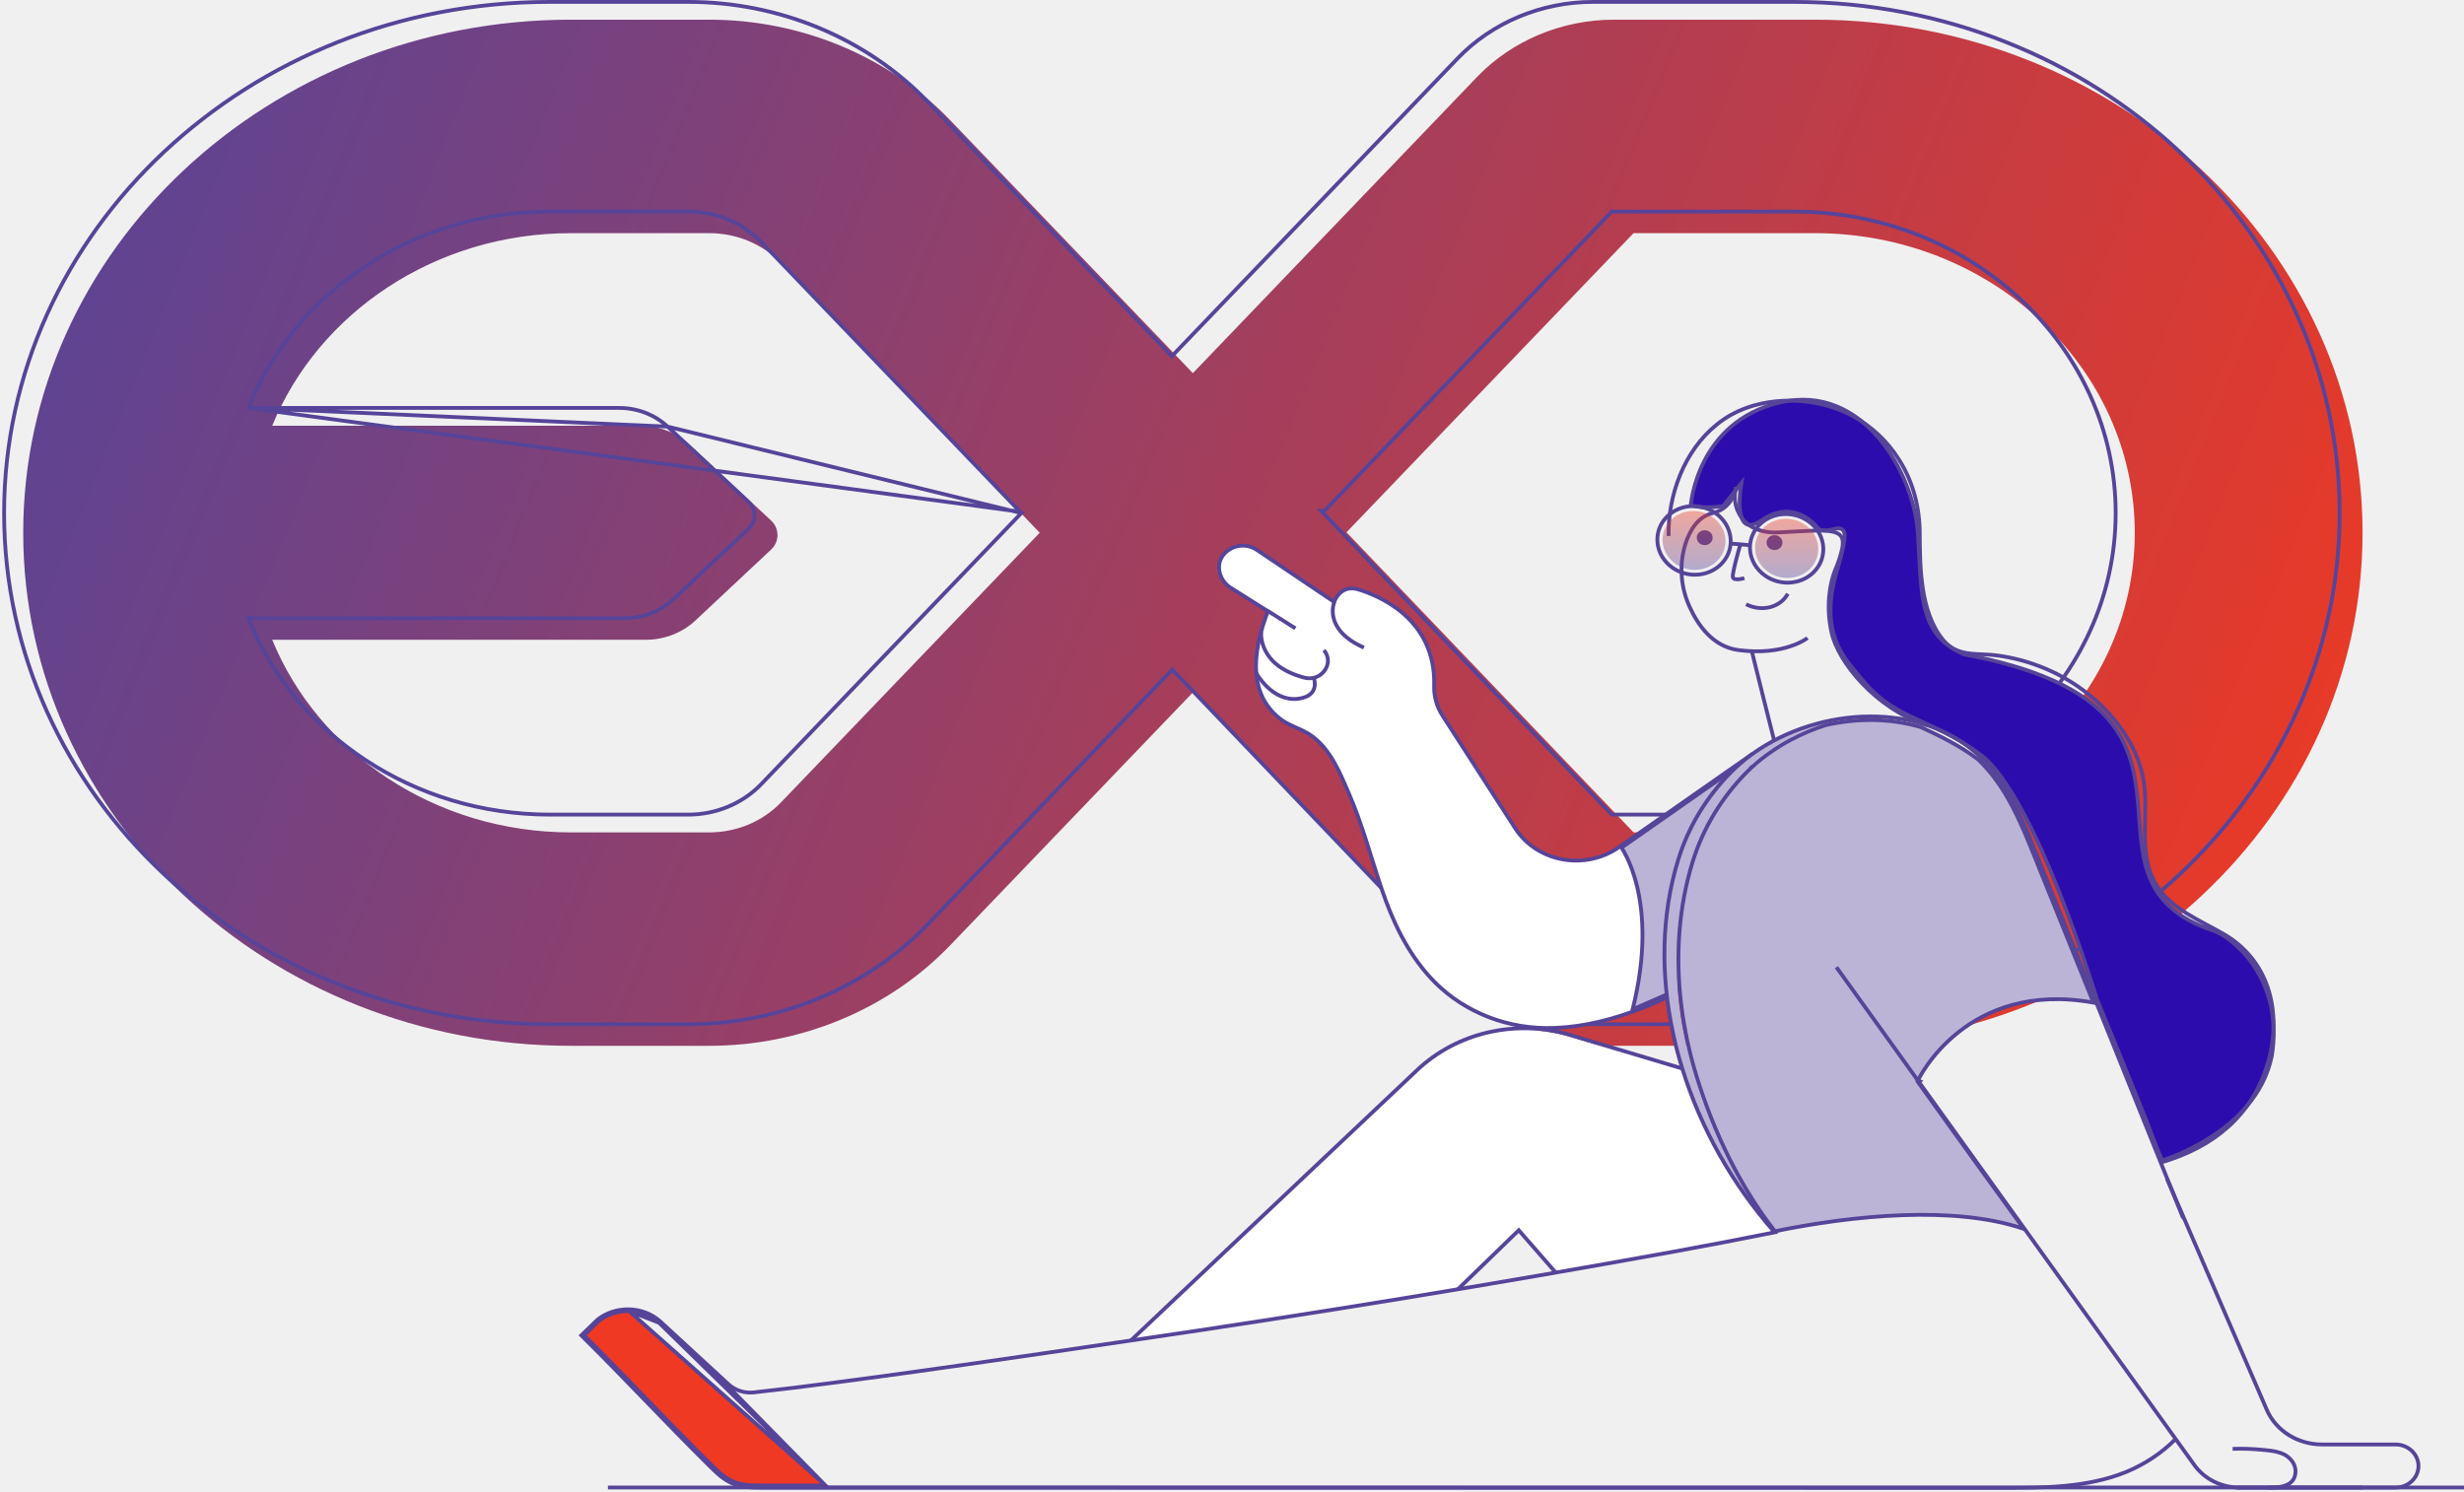
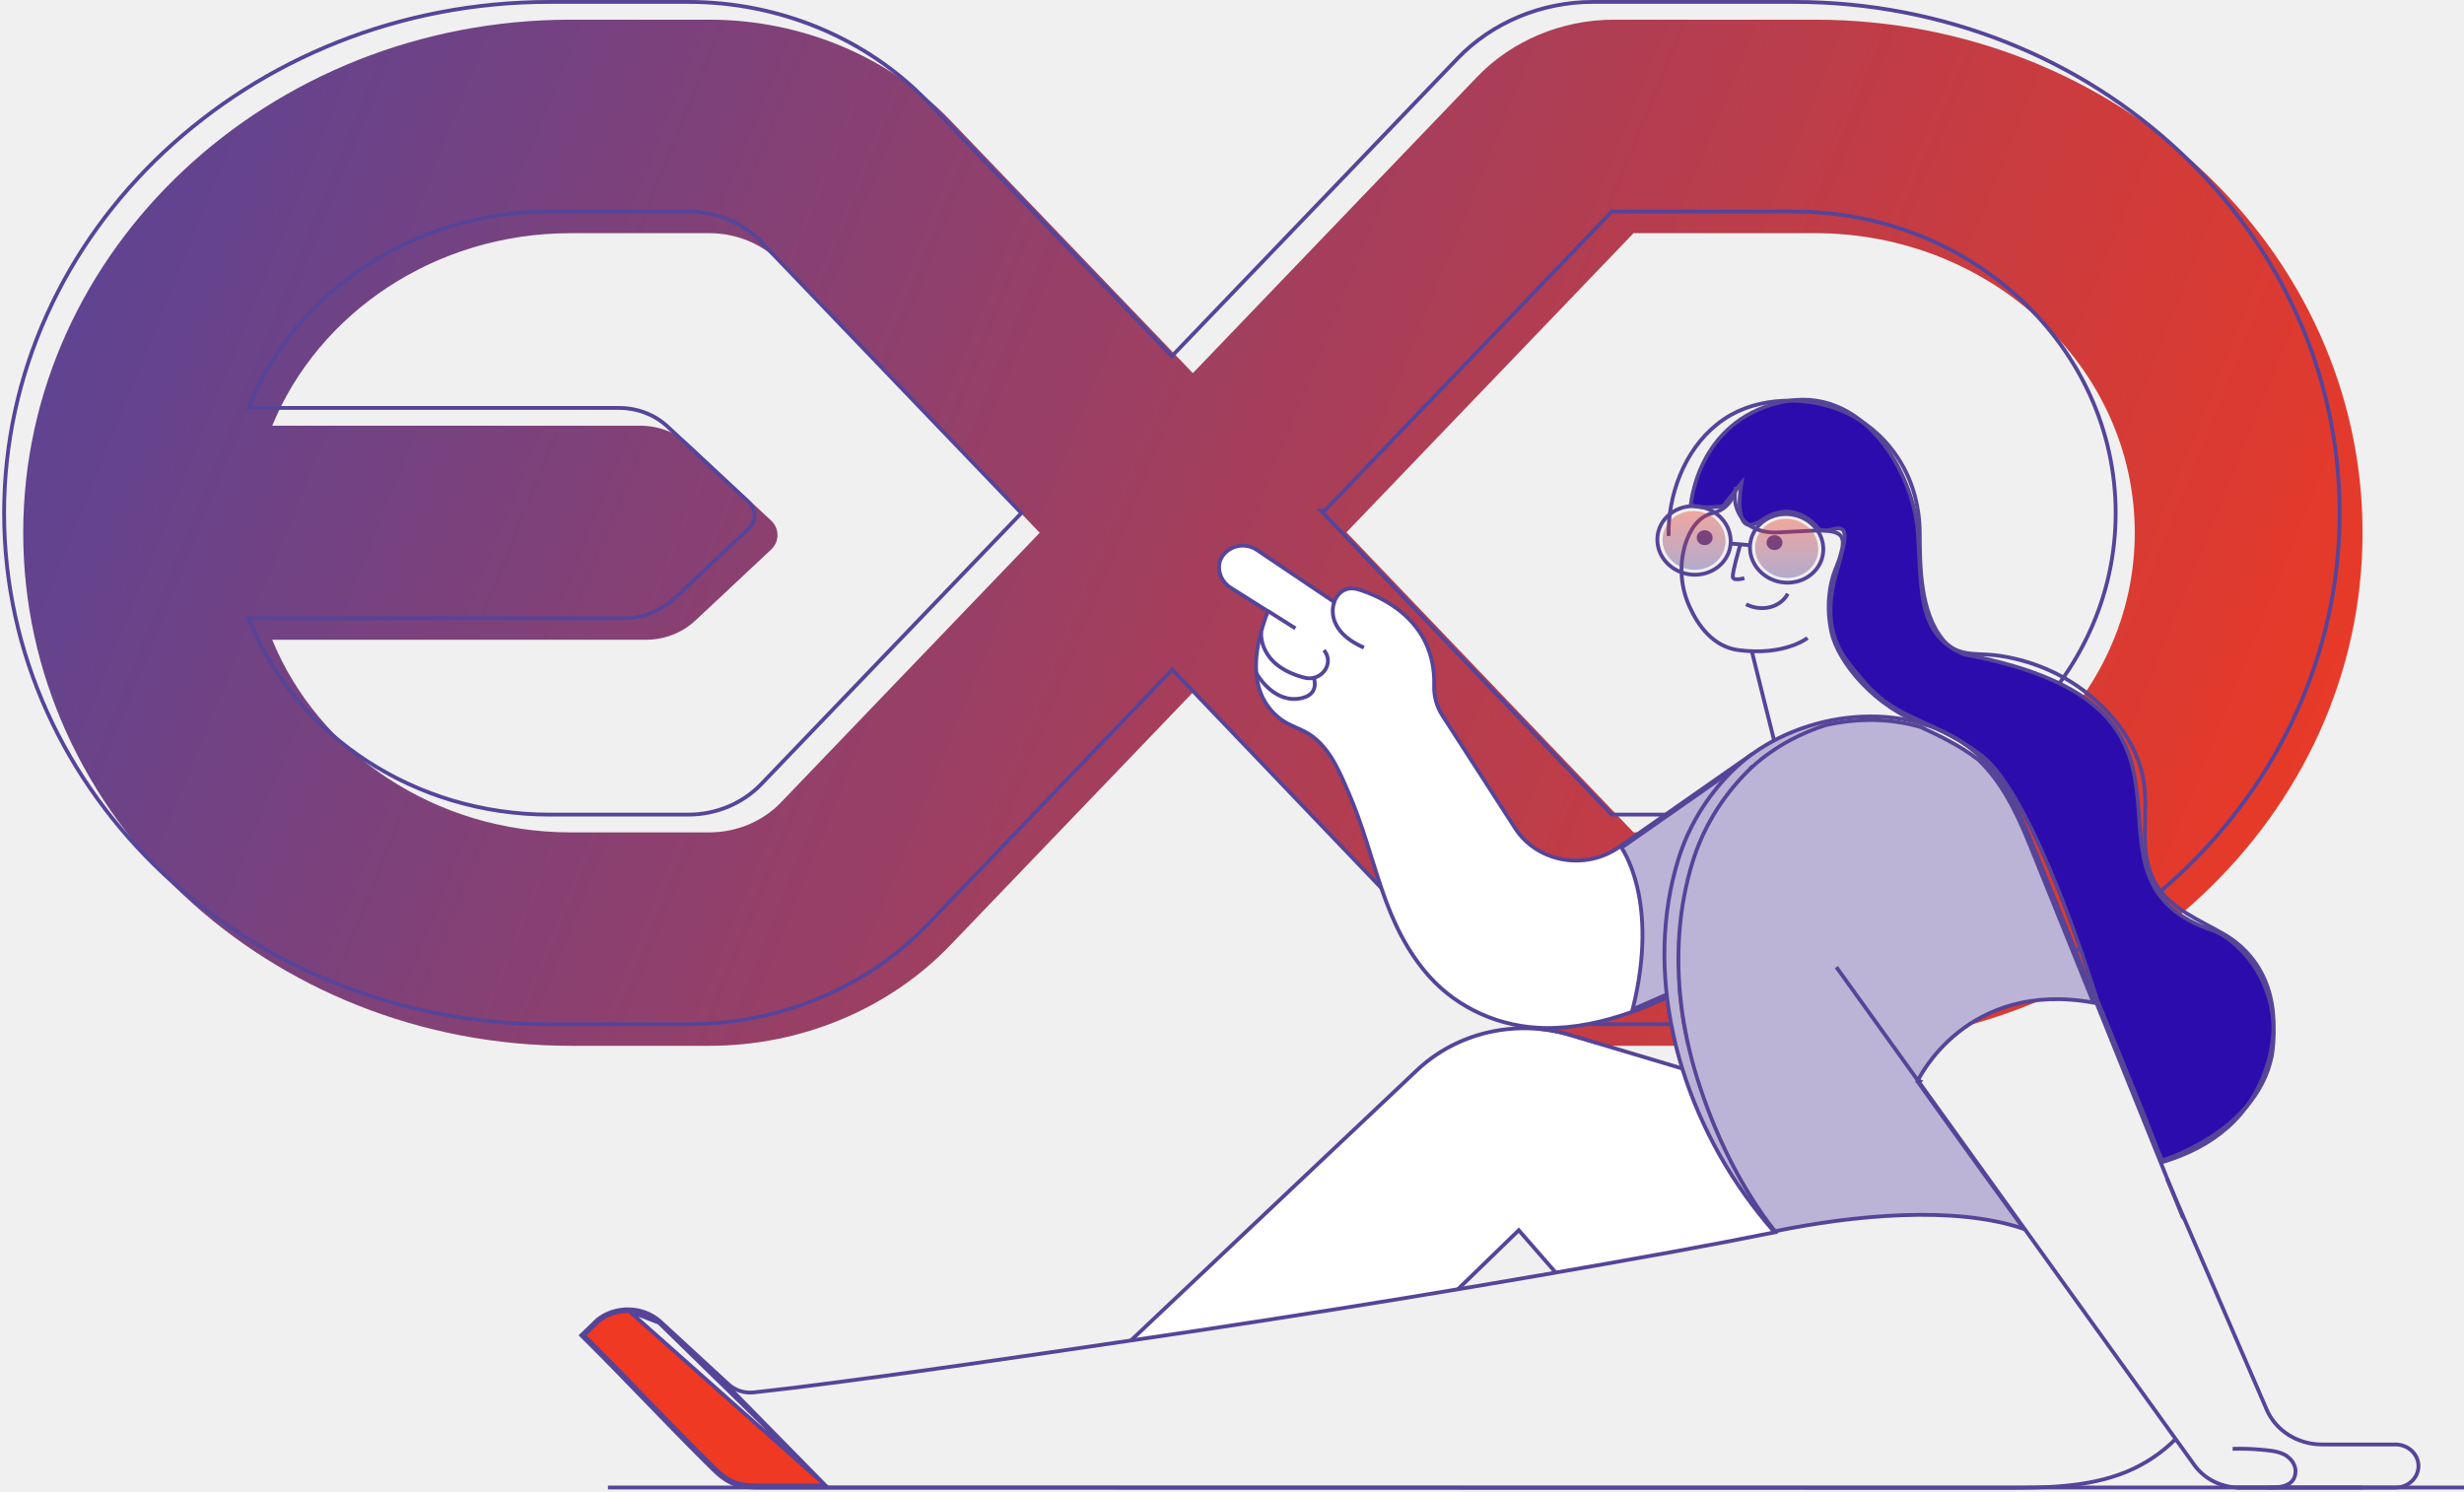
<svg xmlns="http://www.w3.org/2000/svg" width="646" height="391" viewBox="0 0 646 391" fill="none">
  <path d="M353.016 139.569L428.273 61.138H475.833C522.061 61.138 559.682 96.376 559.682 139.692C559.682 183.009 522.061 218.261 475.833 218.261H428.289L353.013 139.569H353.016ZM272.59 139.692L204.737 210.412C199.964 215.393 193.119 218.261 185.959 218.261H149.655C113.977 218.261 83.449 197.257 71.371 167.758H169.273C174.16 167.758 178.869 165.938 182.325 162.7L202.154 144.116C204.409 142.004 204.409 138.581 202.139 136.468L180.876 116.653C177.402 113.432 172.729 111.626 167.842 111.626H71.371C83.449 82.127 113.977 61.138 149.655 61.138H185.959C193.119 61.138 199.964 63.991 204.753 68.972L272.59 139.692ZM342.046 211.946L387.279 259.232C396.412 268.747 409.479 274.221 423.156 274.221H475.836C555.009 274.221 619.405 213.866 619.405 139.69C619.405 65.514 555.009 5.16 475.833 5.16H423.154C409.495 5.16 396.412 10.635 387.276 20.149L312.742 97.84L249.152 31.561C233.073 14.784 210.032 5.16 185.957 5.16H149.653C70.498 5.16 6.086 65.519 6.086 139.692C6.086 213.866 70.5 274.224 149.658 274.224H185.962C210.038 274.224 233.078 264.601 249.157 247.823L312.861 181.436L342.048 211.946H342.046Z" fill="url(#paint0_linear_207_7252)" />
-   <path d="M267.773 134.532L267.441 134.878L199.589 205.597C194.718 210.68 187.741 213.6 180.45 213.6H144.146C108.272 213.6 77.556 192.481 65.399 162.787L65.116 162.098H65.861H163.764C168.529 162.098 173.114 160.323 176.474 157.174L196.303 138.591C198.347 136.676 198.347 133.589 196.289 131.674L196.289 131.674L175.027 111.859L267.773 134.532ZM267.773 134.532L267.441 134.186M267.773 134.532L267.441 134.186M267.441 134.186L199.604 63.466L199.604 63.465C194.717 58.383 187.74 55.477 180.45 55.477H144.146C108.273 55.477 77.556 76.582 65.399 106.276L65.116 106.966M267.441 134.186L65.116 106.966M65.116 106.966H65.861M65.116 106.966H65.861M65.861 106.966H162.333C167.097 106.966 171.647 108.726 175.026 111.858L65.861 106.966ZM337.707 207.286H337.709L336.9 206.44L307.713 175.93L307.352 175.552L306.991 175.929L243.287 242.316L243.287 242.316C227.306 258.992 204.398 268.563 180.452 268.563H144.149C65.236 268.563 1.077 208.399 1.077 134.532C1.077 60.664 65.233 0.5 144.144 0.5H180.447C204.392 0.5 227.3 10.072 243.281 26.747L243.282 26.747L306.872 93.025L307.233 93.401L307.593 93.025L382.128 15.335C391.166 5.923 404.117 0.5 417.644 0.5H470.324C549.255 0.5 613.396 60.66 613.396 134.529C613.396 208.399 549.255 268.561 470.327 268.561H417.647C404.102 268.561 391.166 263.138 382.131 253.726L337.707 207.286ZM337.707 207.286L382.13 253.726L337.707 207.286ZM422.403 55.631L347.293 133.908H346.333L347.142 134.754L422.418 213.446L422.566 213.6H422.779H470.324C516.797 213.6 554.673 178.155 554.673 134.532C554.673 90.909 516.797 55.477 470.324 55.477H422.764H422.551L422.403 55.631Z" stroke="#564499" />
+   <path fill-rule="evenodd" clip-rule="evenodd" d="M347.504 134.408L422.779 213.1H470.324C516.552 213.1 554.173 177.848 554.173 134.532C554.173 91.215 516.552 55.977 470.324 55.977H422.764L347.506 134.408H347.504ZM347.08 133.408H345.163L422.352 214.1H470.324C517.042 214.1 555.173 178.461 555.173 134.532C555.173 90.602 517.041 54.977 470.324 54.977H422.338L347.08 133.408ZM268.466 134.532L199.95 205.943C194.981 211.129 187.872 214.1 180.45 214.1H144.146C108.077 214.1 77.174 192.866 64.936 162.977L64.371 161.598H163.764C168.407 161.598 172.868 159.868 176.132 156.81L195.961 138.226L196.645 138.956L176.816 157.539C173.36 160.778 168.651 162.598 163.764 162.598H65.861C65.998 162.932 66.138 163.266 66.279 163.598C78.632 192.57 108.872 213.1 144.146 213.1H180.45C187.61 213.1 194.455 210.232 199.228 205.251L267.08 134.532L199.244 63.812C194.455 58.831 187.61 55.977 180.45 55.977H144.146C108.872 55.977 78.632 76.493 66.279 105.466C66.138 105.798 65.998 106.131 65.861 106.466H162.333C167.22 106.466 171.892 108.271 175.367 111.493L196.63 131.308C198.9 133.421 198.9 136.843 196.645 138.956L195.961 138.226C197.794 136.509 197.794 133.758 195.948 132.04L174.687 112.226C171.403 109.181 166.976 107.466 162.333 107.466H64.371L64.936 106.087C77.174 76.197 108.078 54.977 144.146 54.977H180.45C187.871 54.977 194.98 57.934 199.964 63.119L199.965 63.12L268.466 134.532ZM336.538 206.785L336.536 206.783L307.351 176.275L243.648 242.662C227.568 259.44 204.528 269.063 180.452 269.063H144.149C64.991 269.063 0.577 208.705 0.577 134.532C0.577 60.358 64.988 0 144.144 0H180.447C204.523 0 227.563 9.623 243.642 26.401L307.233 92.679L381.767 14.989C390.903 5.475 403.986 0 417.644 0H470.324C549.5 0 613.896 60.353 613.896 134.529C613.896 208.705 549.5 269.061 470.327 269.061H417.647C403.97 269.061 390.903 263.586 381.769 254.072L336.539 206.789L336.538 206.787L336.536 206.786H336.539L336.538 206.785ZM338.877 207.786H338.88L307.353 174.83L242.926 241.97C227.043 258.543 204.267 268.063 180.452 268.063H144.149C65.481 268.063 1.577 208.093 1.577 134.532C1.577 60.971 65.478 1 144.144 1H180.447C204.262 1 227.038 10.52 242.92 27.093L307.233 94.124L382.488 15.682C391.429 6.371 404.248 1 417.644 1H470.324C549.01 1 612.896 60.966 612.896 134.529C612.896 208.093 549.01 268.061 470.327 268.061H417.647C404.232 268.061 391.429 262.69 382.491 253.379L338.877 207.786Z" fill="#564499" />
  <path d="M437.041 261.517C437.041 261.517 436.986 261.517 436.965 261.553C436.553 261.764 436.136 261.954 435.709 262.149C432.972 263.411 430.168 264.539 427.306 265.529C420.242 268.011 412.783 269.639 405.253 269.557C399.441 269.496 393.712 268.263 388.455 265.94C383.198 263.617 378.538 260.26 374.792 256.098C368.875 249.533 365.14 241.596 362.375 233.495C359.463 224.942 357.247 216.353 353.639 208.031C351.33 202.735 349.015 196.786 344.041 193.051C341.485 191.151 338.288 190.483 335.754 188.582C333.062 186.555 331.111 183.794 330.171 180.681C329.761 179.34 329.499 177.963 329.386 176.572C328.915 171.08 330.483 165.347 332.408 160.262L322.58 154.066C319.915 152.376 318.741 148.719 320.326 146.094C320.778 145.344 321.399 144.694 322.145 144.19C322.891 143.687 323.745 143.341 324.648 143.176C325.486 143.026 326.348 143.038 327.181 143.21C328.015 143.382 328.803 143.712 329.496 144.178L349.789 157.832C349.789 157.832 351.352 153.101 356.14 154.56C360.609 155.931 376.542 161.792 375.999 179.885C375.923 182.642 376.7 185.361 378.237 187.714L397.284 217.247C398.635 219.332 400.437 221.129 402.575 222.523C404.712 223.916 407.137 224.875 409.694 225.337C412.251 225.799 414.883 225.755 417.421 225.206C419.958 224.658 422.345 223.618 424.427 222.152L452.348 202.632L457.778 198.851L459.094 197.937L459.396 197.726L459.528 197.623" fill="white" />
  <path d="M437.041 261.517C437.041 261.517 436.986 261.517 436.965 261.553C436.553 261.764 436.136 261.954 435.709 262.149C432.972 263.411 430.168 264.539 427.306 265.529C420.242 268.011 412.783 269.639 405.253 269.557C399.441 269.496 393.712 268.263 388.455 265.94C383.198 263.617 378.538 260.26 374.792 256.098C368.875 249.533 365.14 241.596 362.375 233.495C359.463 224.942 357.247 216.353 353.639 208.031C351.33 202.735 349.015 196.786 344.041 193.051C341.485 191.151 338.288 190.483 335.754 188.582C333.062 186.555 331.111 183.794 330.171 180.681C329.761 179.34 329.499 177.963 329.386 176.572C328.915 171.08 330.483 165.347 332.408 160.262L322.58 154.066C319.915 152.376 318.741 148.719 320.326 146.094C320.778 145.344 321.399 144.694 322.145 144.19C322.891 143.687 323.745 143.341 324.648 143.176C325.486 143.026 326.348 143.038 327.181 143.21C328.015 143.382 328.803 143.712 329.496 144.178L349.789 157.832C349.789 157.832 351.352 153.101 356.14 154.56C360.609 155.931 376.542 161.792 375.999 179.885C375.923 182.642 376.7 185.361 378.237 187.714L397.284 217.247C398.635 219.332 400.437 221.129 402.575 222.523C404.712 223.916 407.137 224.875 409.694 225.337C412.251 225.799 414.883 225.755 417.421 225.206C419.958 224.658 422.345 223.618 424.427 222.152L452.348 202.632L457.778 198.851L459.094 197.937L459.396 197.726L459.528 197.623" stroke="#564499" stroke-miterlimit="10" />
-   <path d="M452.641 203.037L452.349 202.631L452.641 203.037L452.641 203.037L452.642 203.037L452.644 203.035L452.653 203.029L452.689 203.003L452.828 202.904C452.948 202.819 453.119 202.697 453.327 202.552C453.742 202.261 454.299 201.874 454.869 201.493C455.441 201.111 456.018 200.738 456.476 200.47C456.706 200.336 456.895 200.235 457.033 200.173C457.066 200.158 457.093 200.147 457.115 200.138C459.815 201.001 461.72 202.674 462.959 204.152C463.586 204.899 464.039 205.592 464.333 206.097C464.481 206.349 464.588 206.553 464.659 206.693C464.661 206.699 464.664 206.704 464.667 206.71L442.349 258.41L436.743 260.863L436.743 260.864L428.039 264.661C431.634 250.3 430.912 239.699 429.247 232.632C428.396 229.019 427.299 226.334 426.41 224.547C425.966 223.653 425.574 222.984 425.291 222.535C425.23 222.439 425.174 222.352 425.123 222.276L452.636 203.041L452.636 203.041L452.641 203.037ZM457.18 200.118C457.179 200.118 457.175 200.119 457.167 200.12C457.176 200.118 457.18 200.117 457.18 200.118Z" fill="#BBB4D6" stroke="#564499" />
-   <path d="M514.894 171.563L514.943 171.583L514.995 171.593C533.949 175.143 544.824 180.593 551.174 186.916C557.509 193.225 559.4 200.464 560.245 207.759C560.499 209.951 560.656 212.12 560.813 214.273C560.919 215.731 561.024 217.181 561.158 218.627C561.488 222.179 561.991 225.638 563.112 228.859C564.236 232.087 565.981 235.074 568.792 237.681C571.596 240.282 575.439 242.485 580.732 244.182C587.248 246.97 598.703 258.34 595.59 276.976C593.51 287.033 586.28 293.886 579.502 298.241C576.118 300.416 572.862 301.957 570.452 302.955C569.248 303.453 568.256 303.815 567.567 304.052C567.289 304.148 567.059 304.223 566.886 304.279C566.793 304.09 566.659 303.808 566.478 303.395C566.027 302.373 565.281 300.562 564.11 297.421C562.933 294.265 559.338 285.385 556.042 277.303C554.393 273.26 552.817 269.414 551.654 266.579C551.073 265.161 550.594 263.996 550.261 263.185L549.875 262.248L549.774 262.002L549.749 261.941L549.748 261.94L549.744 261.925L549.709 261.81C549.678 261.709 549.632 261.56 549.572 261.364C549.451 260.973 549.271 260.398 549.038 259.663C548.572 258.193 547.89 256.081 547.028 253.513C545.303 248.378 542.855 241.417 539.961 234.115C537.068 226.816 533.727 219.166 530.215 212.659C526.713 206.171 523.006 200.749 519.361 197.971C515.412 194.957 511.326 192.772 507.548 190.951C506.276 190.338 505.045 189.768 503.867 189.224C501.528 188.142 499.4 187.157 497.576 186.119C492.205 183.061 489.454 179.719 487.533 177.384C487.404 177.226 487.278 177.074 487.156 176.926L487.155 176.926C486.974 176.708 486.788 176.485 486.597 176.258C484.77 174.082 482.541 171.427 481.174 167.597C479.669 163.383 479.196 157.7 481.601 149.648C482.815 145.582 483.434 143.001 483.592 141.392C483.67 140.593 483.643 139.969 483.473 139.507C483.385 139.267 483.254 139.06 483.073 138.898C482.89 138.737 482.68 138.642 482.463 138.593C482.054 138.501 481.591 138.564 481.164 138.647C480.965 138.686 480.756 138.733 480.545 138.781C480.522 138.786 480.498 138.791 480.475 138.797C480.238 138.85 479.998 138.903 479.751 138.949C478.795 139.129 477.802 139.191 476.84 138.748C476.793 138.685 476.725 138.597 476.638 138.489C476.458 138.264 476.192 137.954 475.847 137.601C475.157 136.896 474.141 136.015 472.84 135.32C471.536 134.624 469.94 134.112 468.101 134.162C466.26 134.212 464.21 134.825 462.001 136.326C459.901 137.753 458.641 137.824 457.887 137.443C457.102 137.046 456.598 136.035 456.329 134.653C456.066 133.305 456.057 131.764 456.118 130.543C456.148 129.936 456.195 129.416 456.235 129.047C456.255 128.863 456.272 128.718 456.285 128.619C456.292 128.569 456.297 128.531 456.3 128.506L456.304 128.478L456.305 128.472L456.305 128.47L456.305 128.47L456.305 128.47L456.577 126.627L455.419 128.087L451.781 132.673C451.76 132.677 451.738 132.68 451.714 132.684C451.551 132.711 451.312 132.747 451.015 132.786C450.419 132.865 449.59 132.954 448.657 133C446.899 133.085 444.843 133.006 443.278 132.445C443.294 132.295 443.316 132.1 443.347 131.864C443.429 131.252 443.57 130.369 443.808 129.29C444.286 127.132 445.153 124.201 446.708 121.109C449.815 114.934 455.665 108.12 466.686 105.521C477.652 102.935 486.408 107.593 492.584 114.881C498.773 122.184 502.323 132.084 502.818 139.797C502.936 141.63 503.026 143.403 503.113 145.113C503.394 150.644 503.641 155.509 504.68 159.578C505.366 162.259 506.401 164.629 508.035 166.646C509.671 168.666 511.887 170.308 514.894 171.563Z" fill="#2C0CAD" stroke="#564499" />
+   <path d="M452.639 203.037L452.348 202.631L452.639 203.037L452.64 203.037L452.64 203.037L452.642 203.035L452.652 203.029L452.688 203.003L452.826 202.904C452.946 202.819 453.118 202.697 453.325 202.552C453.741 202.261 454.298 201.874 454.868 201.493C455.439 201.111 456.017 200.738 456.475 200.47C456.705 200.336 456.894 200.235 457.031 200.173C457.064 200.158 457.092 200.147 457.113 200.138C459.813 201.001 461.719 202.674 462.958 204.152C463.584 204.899 464.037 205.592 464.332 206.097C464.479 206.349 464.587 206.553 464.657 206.693C464.66 206.699 464.663 206.704 464.665 206.71L442.347 258.41L436.742 260.863L436.741 260.864L428.038 264.661C431.632 250.3 430.911 239.699 429.246 232.632C428.394 229.019 427.298 226.334 426.409 224.547C425.965 223.653 425.573 222.984 425.289 222.535C425.228 222.439 425.172 222.352 425.122 222.276L452.634 203.041L452.634 203.041L452.639 203.037ZM457.178 200.118C457.178 200.118 457.173 200.119 457.165 200.12C457.174 200.118 457.178 200.117 457.178 200.118Z" fill="#BBB4D6" stroke="#564499" />
+   <path d="M514.893 171.563L514.942 171.583L514.993 171.593C533.948 175.143 544.823 180.593 551.172 186.916C557.508 193.225 559.398 200.464 560.243 207.759C560.497 209.951 560.655 212.12 560.811 214.273C560.917 215.731 561.023 217.181 561.157 218.627C561.487 222.179 561.989 225.638 563.111 228.859C564.234 232.087 565.98 235.074 568.791 237.681C571.595 240.282 575.437 242.485 580.73 244.182C587.246 246.97 598.702 258.34 595.589 276.976C593.509 287.033 586.278 293.886 579.501 298.241C576.116 300.416 572.861 301.957 570.451 302.955C569.247 303.453 568.255 303.815 567.566 304.052C567.287 304.148 567.058 304.223 566.884 304.279C566.791 304.09 566.658 303.808 566.476 303.395C566.026 302.373 565.28 300.562 564.108 297.421C562.931 294.265 559.337 285.385 556.041 277.303C554.392 273.26 552.816 269.414 551.653 266.579C551.071 265.161 550.592 263.996 550.259 263.185L549.874 262.248L549.773 262.002L549.747 261.941L549.747 261.94L549.743 261.925L549.708 261.81C549.677 261.709 549.631 261.56 549.57 261.364C549.449 260.973 549.27 260.398 549.037 259.663C548.571 258.193 547.889 256.081 547.026 253.513C545.302 248.378 542.853 241.417 539.96 234.115C537.067 226.816 533.725 219.166 530.213 212.659C526.711 206.171 523.004 200.749 519.36 197.971C515.41 194.957 511.324 192.772 507.547 190.951C506.274 190.338 505.043 189.768 503.866 189.224C501.527 188.142 499.398 187.157 497.574 186.119C492.203 183.061 489.453 179.719 487.532 177.384C487.402 177.226 487.277 177.074 487.154 176.926L487.154 176.926C486.973 176.708 486.786 176.485 486.595 176.258C484.768 174.082 482.54 171.427 481.172 167.597C479.668 163.383 479.195 157.7 481.599 149.648C482.813 145.582 483.432 143.001 483.59 141.392C483.669 140.593 483.641 139.969 483.472 139.507C483.383 139.267 483.253 139.06 483.071 138.898C482.889 138.737 482.678 138.642 482.462 138.593C482.053 138.501 481.59 138.564 481.163 138.647C480.964 138.686 480.754 138.733 480.544 138.781C480.52 138.786 480.497 138.791 480.473 138.797C480.237 138.85 479.996 138.903 479.749 138.949C478.793 139.129 477.801 139.191 476.838 138.748C476.791 138.685 476.724 138.597 476.637 138.489C476.456 138.264 476.191 137.954 475.845 137.601C475.156 136.896 474.139 136.015 472.838 135.32C471.535 134.624 469.938 134.112 468.1 134.162C466.258 134.212 464.208 134.825 462 136.326C459.9 137.753 458.639 137.824 457.886 137.443C457.1 137.046 456.597 136.035 456.327 134.653C456.065 133.305 456.056 131.764 456.117 130.543C456.147 129.936 456.194 129.416 456.233 129.047C456.253 128.863 456.271 128.718 456.284 128.619C456.29 128.569 456.295 128.531 456.299 128.506L456.303 128.478L456.304 128.472L456.304 128.47L456.304 128.47L456.304 128.47L456.575 126.627L455.417 128.087L451.779 132.673C451.759 132.677 451.737 132.68 451.713 132.684C451.549 132.711 451.311 132.747 451.013 132.786C450.418 132.865 449.589 132.954 448.656 133C446.897 133.085 444.842 133.006 443.277 132.445C443.292 132.295 443.315 132.1 443.346 131.864C443.427 131.252 443.568 130.369 443.807 129.29C444.284 127.132 445.151 124.201 446.707 121.109C449.813 114.934 455.663 108.12 466.685 105.521C477.65 102.935 486.407 107.593 492.582 114.881C498.772 122.184 502.322 132.084 502.817 139.797C502.935 141.63 503.025 143.403 503.111 145.113C503.392 150.644 503.639 155.509 504.679 159.578C505.364 162.259 506.4 164.629 508.034 166.646C509.67 168.666 511.885 170.308 514.893 171.563Z" fill="#2C0CAD" stroke="#564499" />
  <path d="M216.436 389.519H200.111C197.403 389.519 194.748 389.513 192.377 388.53C190.002 387.546 188.157 385.777 186.337 383.945L186.334 383.941C180.009 377.689 174.782 372.286 169.551 366.874L169.339 366.655C164.278 361.421 159.199 356.167 153.11 350.124L156.97 346.388C159.199 344.636 162.043 343.71 164.961 343.792L216.436 389.519ZM216.436 389.519L190.713 363.338L172.786 346.844M216.436 389.519L172.786 346.844M172.786 346.844C170.672 344.963 167.887 343.874 164.961 343.792L172.786 346.844Z" fill="#EF3922" stroke="#564499" />
  <path d="M465.22 323.553C456.507 325.317 447.752 326.995 438.955 328.587C428.582 330.471 418.205 332.314 407.825 334.115L398.145 323.024L382.24 338.476C353.698 343.271 325.102 347.764 296.451 351.955L296.583 351.832L371.484 281.039C376.603 276.197 383.051 272.773 390.116 271.146C397.181 269.519 404.588 269.751 411.521 271.818L441.022 280.633C445.898 296.329 454.13 310.931 465.22 323.553Z" fill="white" />
-   <path d="M443.311 225.774C439.609 237.779 438.742 250.555 440.267 263.31C440.633 266.581 441.181 269.834 441.912 273.071C442.587 276.307 443.454 279.492 444.43 282.677C448.859 296.919 455.951 310.311 465.375 322.232C465.002 322.304 464.646 322.391 464.322 322.458C453.688 310.079 445.769 295.855 441.019 280.602C440.075 277.519 439.253 274.437 438.594 271.355C437.936 268.273 437.388 265.093 437.015 261.944C435.55 249.641 436.395 237.322 439.965 225.759C442.589 217.239 447.312 209.417 453.753 202.92C455.36 201.286 457.107 199.778 458.975 198.409L459.068 198.342L459.37 198.132L459.501 198.024C461.264 196.769 463.117 195.63 465.046 194.613C469.262 192.364 473.797 190.686 478.516 189.63C475.33 190.64 472.254 191.932 469.329 193.488C467.327 194.547 465.404 195.735 463.576 197.043L463.445 197.145L463.143 197.356H463.11L463.017 197.423C461.08 198.838 459.27 200.397 457.604 202.087C450.932 208.83 446.037 216.942 443.311 225.774Z" fill="#BBB4D6" />
-   <path d="M503.304 283.491L502.851 283.278L502.727 283.543L502.896 283.781L503.304 283.491ZM503.304 283.491C502.896 283.781 502.896 283.781 502.897 283.781L502.897 283.782L502.899 283.785L502.906 283.795L502.936 283.836L503.052 283.999L503.506 284.635C503.905 285.194 504.492 286.015 505.243 287.065C506.745 289.165 508.907 292.183 511.543 295.851C516.592 302.878 523.381 312.294 530.613 322.229C521.425 319.096 510.218 318.234 498.939 318.626C487.135 319.037 475.21 320.824 465.359 322.852C456.079 311.035 449.283 296.651 444.897 282.551C443.924 279.376 443.062 276.206 442.391 272.99C441.718 269.762 441.135 266.515 440.753 263.273L440.753 263.272C439.235 250.578 440.099 237.873 443.778 225.942C446.486 217.188 451.346 209.145 457.97 202.46L457.971 202.459C459.606 200.8 461.383 199.268 463.283 197.877H463.311L463.44 197.787L463.742 197.576L463.753 197.569L463.763 197.561L463.887 197.464C465.694 196.172 467.594 194.998 469.574 193.951L469.575 193.95C472.467 192.412 475.508 191.134 478.658 190.134C486.96 188.255 495.672 188.316 503.52 190.644L503.59 190.665H503.591C508.242 192.82 513.597 195.321 518.688 199.206C525.896 206.12 529.724 215.444 533.413 224.635L533.413 224.636C538.496 237.29 543.593 249.931 548.705 262.558C548.712 262.59 548.721 262.621 548.732 262.652C548.736 262.688 548.745 262.734 548.764 262.785C548.778 262.822 548.795 262.856 548.813 262.885C548.814 262.887 548.815 262.889 548.816 262.892C532.223 259.896 520.779 264.854 513.459 270.644C509.74 273.586 507.092 276.737 505.373 279.154C504.514 280.362 503.885 281.388 503.471 282.114C503.264 282.478 503.11 282.766 503.008 282.965C502.956 283.064 502.918 283.141 502.892 283.194C502.879 283.221 502.869 283.241 502.862 283.255L502.854 283.271L502.852 283.276L502.851 283.278C502.851 283.278 502.851 283.278 503.304 283.491Z" fill="#BBB4D6" stroke="#564499" />
+   <path d="M443.31 225.774C439.608 237.779 438.741 250.555 440.266 263.31C440.631 266.581 441.18 269.834 441.911 273.071C442.586 276.307 443.452 279.492 444.428 282.677C448.858 296.919 455.949 310.311 465.374 322.232C465.001 322.304 464.644 322.391 464.321 322.458C453.686 310.079 445.767 295.855 441.017 280.602C440.074 277.519 439.251 274.437 438.593 271.355C437.935 268.273 437.386 265.093 437.013 261.944C435.549 249.641 436.394 237.322 439.964 225.759C442.588 217.239 447.31 209.417 453.752 202.92C455.359 201.286 457.105 199.778 458.973 198.409L459.066 198.342L459.368 198.132L459.5 198.024C461.262 196.769 463.115 195.63 465.045 194.613C469.261 192.364 473.796 190.686 478.514 189.63C475.329 190.64 472.253 191.932 469.328 193.488C467.325 194.547 465.403 195.735 463.575 197.043L463.443 197.145L463.141 197.356H463.109L463.015 197.423C461.079 198.838 459.268 200.397 457.602 202.087C450.93 208.83 446.035 216.942 443.31 225.774Z" fill="#BBB4D6" />
+   <path d="M503.302 283.491L502.849 283.278L502.725 283.543L502.895 283.781L503.302 283.491ZM503.302 283.491C502.895 283.781 502.895 283.781 502.895 283.781L502.896 283.782L502.897 283.785L502.905 283.795L502.934 283.836L503.05 283.999L503.505 284.635C503.904 285.194 504.49 286.015 505.241 287.065C506.744 289.165 508.906 292.183 511.541 295.851C516.59 302.878 523.38 312.294 530.612 322.229C521.423 319.096 510.217 318.234 498.937 318.626C487.133 319.037 475.208 320.824 465.357 322.852C456.078 311.035 449.281 296.651 444.895 282.551C443.922 279.376 443.06 276.206 442.39 272.99C441.717 269.762 441.133 266.515 440.751 263.273L440.751 263.272C439.234 250.578 440.098 237.873 443.777 225.942C446.485 217.188 451.344 209.145 457.968 202.46L457.969 202.459C459.605 200.8 461.381 199.268 463.281 197.877H463.31L463.439 197.787L463.741 197.576L463.751 197.569L463.762 197.561L463.885 197.464C465.692 196.172 467.593 194.998 469.573 193.951L469.574 193.95C472.466 192.412 475.507 191.134 478.657 190.134C486.958 188.255 495.671 188.316 503.519 190.644L503.588 190.665H503.589C508.241 192.82 513.596 195.321 518.686 199.206C525.894 206.12 529.723 215.444 533.411 224.635L533.411 224.636C538.494 237.29 543.592 249.931 548.704 262.558C548.71 262.59 548.72 262.621 548.731 262.652C548.735 262.688 548.744 262.734 548.763 262.785C548.777 262.822 548.794 262.856 548.812 262.885C548.813 262.887 548.813 262.889 548.814 262.892C532.221 259.896 520.777 264.854 513.458 270.644C509.738 273.586 507.091 276.737 505.372 279.154C504.512 280.362 503.884 281.388 503.47 282.114C503.262 282.478 503.109 282.766 503.006 282.965C502.955 283.064 502.916 283.141 502.89 283.194C502.877 283.221 502.867 283.241 502.861 283.255L502.853 283.271L502.85 283.276L502.85 283.278C502.85 283.278 502.849 283.278 503.302 283.491Z" fill="#BBB4D6" stroke="#564499" />
  <path d="M572.332 319.345C571.279 316.741 570.226 314.136 569.195 311.532L569.08 311.265C557.38 282.155 545.663 253.061 533.93 223.982C530.244 214.812 526.377 205.36 519.067 198.358C503.831 183.79 476.946 185.177 459.565 197.603L459.434 197.706L459.319 197.778C457.341 199.213 455.494 200.799 453.796 202.519C447.354 209.018 442.631 216.843 440.008 225.364C435.516 239.881 435.329 255.595 438.637 270.96C439.289 274.073 440.117 277.15 441.055 280.206C445.934 295.902 454.168 310.504 465.258 323.126C456.538 324.883 447.783 326.561 438.993 328.161C391.647 336.756 344.144 344.534 296.484 351.493C267.811 355.7 237.433 360.226 208.683 363.822L197.714 365.091C196.513 365.232 195.292 365.121 194.143 364.765C192.993 364.41 191.942 363.819 191.067 363.036L173.121 346.5C170.916 344.537 168.016 343.404 164.975 343.319C161.935 343.234 158.967 344.201 156.641 346.037L152.396 350.147C165.059 362.697 173.324 371.81 185.988 384.36C187.831 386.188 189.728 388.053 192.191 389.055C194.654 390.056 197.429 390.082 200.116 390.082H215.824C229.107 390.082 242.398 390.082 255.696 390.082L524.946 390.134C535.975 390.134 547.378 390.067 557.491 385.931C562.37 383.911 566.761 380.984 570.396 377.327" stroke="#564499" stroke-miterlimit="10" />
-   <path d="M481.461 253.602L575.306 384.144C576.615 385.963 578.381 387.454 580.448 388.485C582.515 389.516 584.821 390.055 587.164 390.056H628.028C629.628 390.056 631.163 389.461 632.294 388.402C633.426 387.342 634.061 385.905 634.061 384.406C634.061 382.907 633.426 381.47 632.294 380.41C631.163 379.35 629.628 378.755 628.028 378.755H608.756C605.643 378.756 602.601 377.885 600.02 376.255C597.44 374.625 595.437 372.31 594.271 369.606L568.116 309.071" stroke="#564499" stroke-miterlimit="10" />
+   <path d="M481.459 253.602L575.305 384.144C576.613 385.963 578.379 387.454 580.446 388.485C582.514 389.516 584.82 390.055 587.162 390.056H628.027C629.627 390.056 631.161 389.461 632.293 388.402C633.424 387.342 634.06 385.905 634.06 384.406C634.06 382.907 633.424 381.47 632.293 380.41C631.161 379.35 629.627 378.755 628.027 378.755H608.754C605.641 378.756 602.6 377.885 600.019 376.255C597.438 374.625 595.436 372.31 594.27 369.606L568.114 309.071" stroke="#564499" stroke-miterlimit="10" />
  <path d="M296.479 351.493L296.611 351.37L371.518 280.602C376.636 275.759 383.083 272.333 390.147 270.702C397.211 269.07 404.619 269.296 411.555 271.355L441.05 280.176" stroke="#564499" stroke-miterlimit="10" />
-   <path d="M572.586 319.433L572.323 319.346" stroke="#564499" stroke-miterlimit="10" />
+   <path d="M572.585 319.433L572.321 319.346" stroke="#564499" stroke-miterlimit="10" />
  <path d="M407.968 333.79L398.183 322.581L382.108 338.166" stroke="#564499" stroke-miterlimit="10" />
-   <path d="M520.434 200.012V199.997" stroke="#564499" stroke-miterlimit="10" />
-   <path d="M585.337 379.901C587.799 379.815 590.264 379.889 592.714 380.122C594.716 380.312 596.805 380.425 598.698 381.298C600.272 382.028 601.912 383.78 601.829 385.922C601.681 390.103 597.003 390.072 594.442 390.072" stroke="#564499" stroke-miterlimit="10" />
-   <path d="M586.319 390.056H594.436H594.551H619.401" stroke="#564499" stroke-miterlimit="10" />
+   <path d="M520.433 200.012V199.997" stroke="#564499" stroke-miterlimit="10" />
+   <path d="M585.336 379.901C587.797 379.815 590.262 379.889 592.713 380.122C594.714 380.312 596.804 380.425 598.696 381.298C600.27 382.028 601.91 383.78 601.828 385.922C601.68 390.103 597.001 390.072 594.44 390.072" stroke="#564499" stroke-miterlimit="10" />
+   <path d="M586.317 390.056H594.434H594.55H619.4" stroke="#564499" stroke-miterlimit="10" />
  <path d="M349.837 157.787C349.837 157.787 346.673 165.004 357.587 169.812" stroke="#564499" stroke-miterlimit="10" />
  <path d="M330.669 165.691C330.669 165.691 329.572 174.424 341.962 177.686C346.35 178.842 349.903 174.09 347.233 170.638L347.101 170.479" stroke="#564499" stroke-miterlimit="10" />
  <path d="M329.358 176.475C329.358 176.475 333.494 184.062 340.327 183.219C346.36 182.475 344.416 177.66 344.416 177.66" stroke="#564499" stroke-miterlimit="10" />
  <path d="M332.419 160.214L339.62 164.761" stroke="#564499" stroke-miterlimit="10" />
-   <path d="M566.471 304.844C580.346 300.796 590.158 292.684 594.337 279.467C598.341 266.799 595.736 252.395 583.089 244.966C576.787 241.304 569.345 238.442 565.434 232.17C560.098 223.591 563.696 213.127 561.853 203.845C559.939 194.208 553.017 185.67 544.719 179.947C538.568 175.728 531.417 172.967 523.878 171.903C518.311 171.117 513.244 172.416 509.437 167.793C503.405 160.493 503.361 148.565 503.311 139.776C503.278 133.026 501.578 126.306 497.871 120.517L497.788 120.389C494.847 115.722 490.697 111.824 485.723 109.056C476.399 104.002 463.318 103.534 453.912 108.733C452.57 109.484 451.3 110.343 450.117 111.301C441.424 118.272 437.267 130.051 437.47 140.541" stroke="#564499" stroke-miterlimit="10" />
-   <path d="M455.136 127.719C454.653 130.801 452.646 133.658 449.103 134.515C445.077 135.471 442.944 139.139 441.814 142.827C440.205 148.235 440.622 153.996 442.993 159.153C445.187 164.002 449.108 169.55 455.734 170.454C467.86 172.072 473.887 167.284 473.887 167.284" stroke="#564499" stroke-miterlimit="10" />
-   <path d="M465.238 144.225C466.389 144.225 467.322 143.351 467.322 142.273C467.322 141.195 466.389 140.321 465.238 140.321C464.087 140.321 463.154 141.195 463.154 142.273C463.154 143.351 464.087 144.225 465.238 144.225Z" fill="#564499" />
-   <path d="M446.931 142.934C448.082 142.934 449.015 142.061 449.015 140.982C449.015 139.904 448.082 139.03 446.931 139.03C445.78 139.03 444.847 139.904 444.847 140.982C444.847 142.061 445.78 142.934 446.931 142.934Z" fill="#564499" />
-   <path d="M455.135 127.719C454.67 129.574 454.739 131.512 455.338 133.334C455.432 133.631 455.553 133.92 455.7 134.197C457.143 137.382 460.505 139.914 466.461 139.601C479.426 138.928 484.05 138.137 482.997 143.736C482.558 145.704 481.928 147.629 481.115 149.49C479.689 153.024 478.697 159.117 480.161 165.733V165.769C481.85 173.511 491.607 185.731 505.11 190.129" stroke="#564499" stroke-miterlimit="10" />
-   <path d="M456.276 142.745C456.276 142.745 454.082 150.235 454.307 151.339C454.532 152.444 457.329 151.591 457.329 151.591" stroke="#564499" stroke-miterlimit="10" />
-   <path d="M457.785 158.448C461.969 160.565 466.818 159.229 468.715 155.69" stroke="#564499" stroke-miterlimit="10" />
-   <path d="M475.489 150.043C479.089 146.472 478.841 140.778 474.935 137.325C471.03 133.872 464.946 133.968 461.347 137.539C457.748 141.11 457.996 146.804 461.901 150.257C465.807 153.71 471.89 153.614 475.489 150.043Z" stroke="#564499" stroke-miterlimit="10" />
-   <path d="M451.205 147.958C454.805 144.387 454.556 138.693 450.651 135.24C446.746 131.787 440.662 131.883 437.063 135.454C433.464 139.025 433.712 144.719 437.617 148.172C441.522 151.625 447.606 151.529 451.205 147.958Z" stroke="#564499" stroke-miterlimit="10" />
-   <path d="M458.821 142.961L453.726 142.524" stroke="#564499" stroke-miterlimit="10" />
-   <path opacity="0.4" d="M450.201 147.07C453.289 144.006 453.076 139.121 449.725 136.159C446.376 133.197 441.157 133.279 438.069 136.343C434.981 139.406 435.194 144.291 438.544 147.254C441.894 150.216 447.113 150.133 450.201 147.07Z" fill="url(#paint1_linear_207_7252)" />
-   <path opacity="0.4" d="M474.519 149.174C477.621 146.096 477.408 141.188 474.042 138.212C470.676 135.237 465.433 135.319 462.331 138.397C459.229 141.476 459.443 146.383 462.808 149.359C466.174 152.335 471.417 152.252 474.519 149.174Z" fill="url(#paint2_linear_207_7252)" />
-   <path d="M465.145 194.196L462.403 183.302L459.32 170.916" stroke="#564499" stroke-miterlimit="10" />
+   <path d="M566.469 304.844C580.345 300.796 590.157 292.684 594.336 279.467C598.34 266.799 595.734 252.395 583.087 244.966C576.786 241.304 569.343 238.442 565.433 232.17C560.096 223.591 563.694 213.127 561.851 203.845C559.937 194.208 553.016 185.67 544.718 179.947C538.567 175.728 531.416 172.967 523.877 171.903C518.31 171.117 513.242 172.416 509.436 167.793C503.403 160.493 503.359 148.565 503.31 139.776C503.277 133.026 501.577 126.306 497.869 120.517L497.787 120.389C494.845 115.722 490.696 111.824 485.721 109.056C476.397 104.002 463.317 103.534 453.911 108.733C452.568 109.484 451.299 110.343 450.116 111.301C441.423 118.272 437.266 130.051 437.469 140.541" stroke="#564499" stroke-miterlimit="10" />
+   <path d="M455.134 127.719C454.652 130.801 452.644 133.658 449.101 134.515C445.076 135.471 442.942 139.139 441.812 142.827C440.204 148.235 440.62 153.996 442.992 159.153C445.185 164.002 449.107 169.55 455.732 170.454C467.858 172.072 473.886 167.284 473.886 167.284" stroke="#564499" stroke-miterlimit="10" />
+   <path d="M465.236 144.225C466.388 144.225 467.321 143.351 467.321 142.273C467.321 141.195 466.388 140.321 465.236 140.321C464.085 140.321 463.152 141.195 463.152 142.273C463.152 143.351 464.085 144.225 465.236 144.225Z" fill="#564499" />
+   <path d="M446.929 142.934C448.081 142.934 449.013 142.061 449.013 140.982C449.013 139.904 448.081 139.03 446.929 139.03C445.779 139.03 444.845 139.904 444.845 140.982C444.845 142.061 445.779 142.934 446.929 142.934Z" fill="#564499" />
+   <path d="M455.134 127.719C454.668 129.574 454.738 131.512 455.337 133.334C455.431 133.631 455.552 133.92 455.699 134.197C457.141 137.382 460.503 139.914 466.459 139.601C479.425 138.928 484.048 138.137 482.995 143.736C482.556 145.704 481.927 147.629 481.114 149.49C479.688 153.024 478.695 159.117 480.16 165.733V165.769C481.849 173.511 491.606 185.731 505.109 190.129" stroke="#564499" stroke-miterlimit="10" />
+   <path d="M456.275 142.745C456.275 142.745 454.081 150.235 454.306 151.339C454.531 152.444 457.328 151.591 457.328 151.591" stroke="#564499" stroke-miterlimit="10" />
+   <path d="M457.783 158.448C461.968 160.565 466.816 159.229 468.714 155.69" stroke="#564499" stroke-miterlimit="10" />
+   <path d="M475.488 150.043C479.087 146.472 478.839 140.778 474.934 137.325C471.029 133.872 464.945 133.968 461.346 137.539C457.747 141.11 457.995 146.804 461.9 150.257C465.805 153.71 471.889 153.614 475.488 150.043Z" stroke="#564499" stroke-miterlimit="10" />
+   <path d="M451.204 147.958C454.803 144.387 454.555 138.693 450.65 135.24C446.744 131.787 440.661 131.883 437.062 135.454C433.463 139.025 433.71 144.719 437.616 148.172C441.521 151.625 447.605 151.529 451.204 147.958Z" stroke="#564499" stroke-miterlimit="10" />
+   <path d="M458.819 142.961L453.724 142.524" stroke="#564499" stroke-miterlimit="10" />
+   <path opacity="0.4" d="M450.2 147.07C453.287 144.006 453.074 139.121 449.724 136.159C446.374 133.197 441.155 133.279 438.067 136.343C434.98 139.406 435.192 144.291 438.543 147.254C441.893 150.216 447.112 150.133 450.2 147.07Z" fill="url(#paint1_linear_207_7252)" />
+   <path opacity="0.4" d="M474.517 149.174C477.62 146.096 477.406 141.188 474.041 138.212C470.675 135.237 465.432 135.319 462.33 138.397C459.227 141.476 459.441 146.383 462.806 149.359C466.172 152.335 471.415 152.252 474.517 149.174Z" fill="url(#paint2_linear_207_7252)" />
+   <path d="M465.143 194.196L462.401 183.302L459.319 170.916" stroke="#564499" stroke-miterlimit="10" />
  <path d="M646 390.036H159.383" stroke="#564499" stroke-miterlimit="10" />
  <defs>
    <linearGradient id="paint0_linear_207_7252" x1="6.086" y1="5.16" x2="619.405" y2="253.469" gradientUnits="userSpaceOnUse">
      <stop stop-color="#564499" />
      <stop offset="1" stop-color="#EF3922" />
    </linearGradient>
-     <linearGradient id="paint1_linear_207_7252" x1="444.135" y1="133.99" x2="444.135" y2="149.422" gradientUnits="userSpaceOnUse">
+     <linearGradient id="paint1_linear_207_7252" x1="444.133" y1="133.99" x2="444.133" y2="149.422" gradientUnits="userSpaceOnUse">
      <stop stop-color="#EF3922" />
      <stop offset="1" stop-color="#564499" />
    </linearGradient>
-     <linearGradient id="paint2_linear_207_7252" x1="468.425" y1="136.034" x2="468.425" y2="151.538" gradientUnits="userSpaceOnUse">
+     <linearGradient id="paint2_linear_207_7252" x1="468.424" y1="136.034" x2="468.424" y2="151.538" gradientUnits="userSpaceOnUse">
      <stop stop-color="#EF3922" />
      <stop offset="1" stop-color="#564499" />
    </linearGradient>
  </defs>
</svg>
